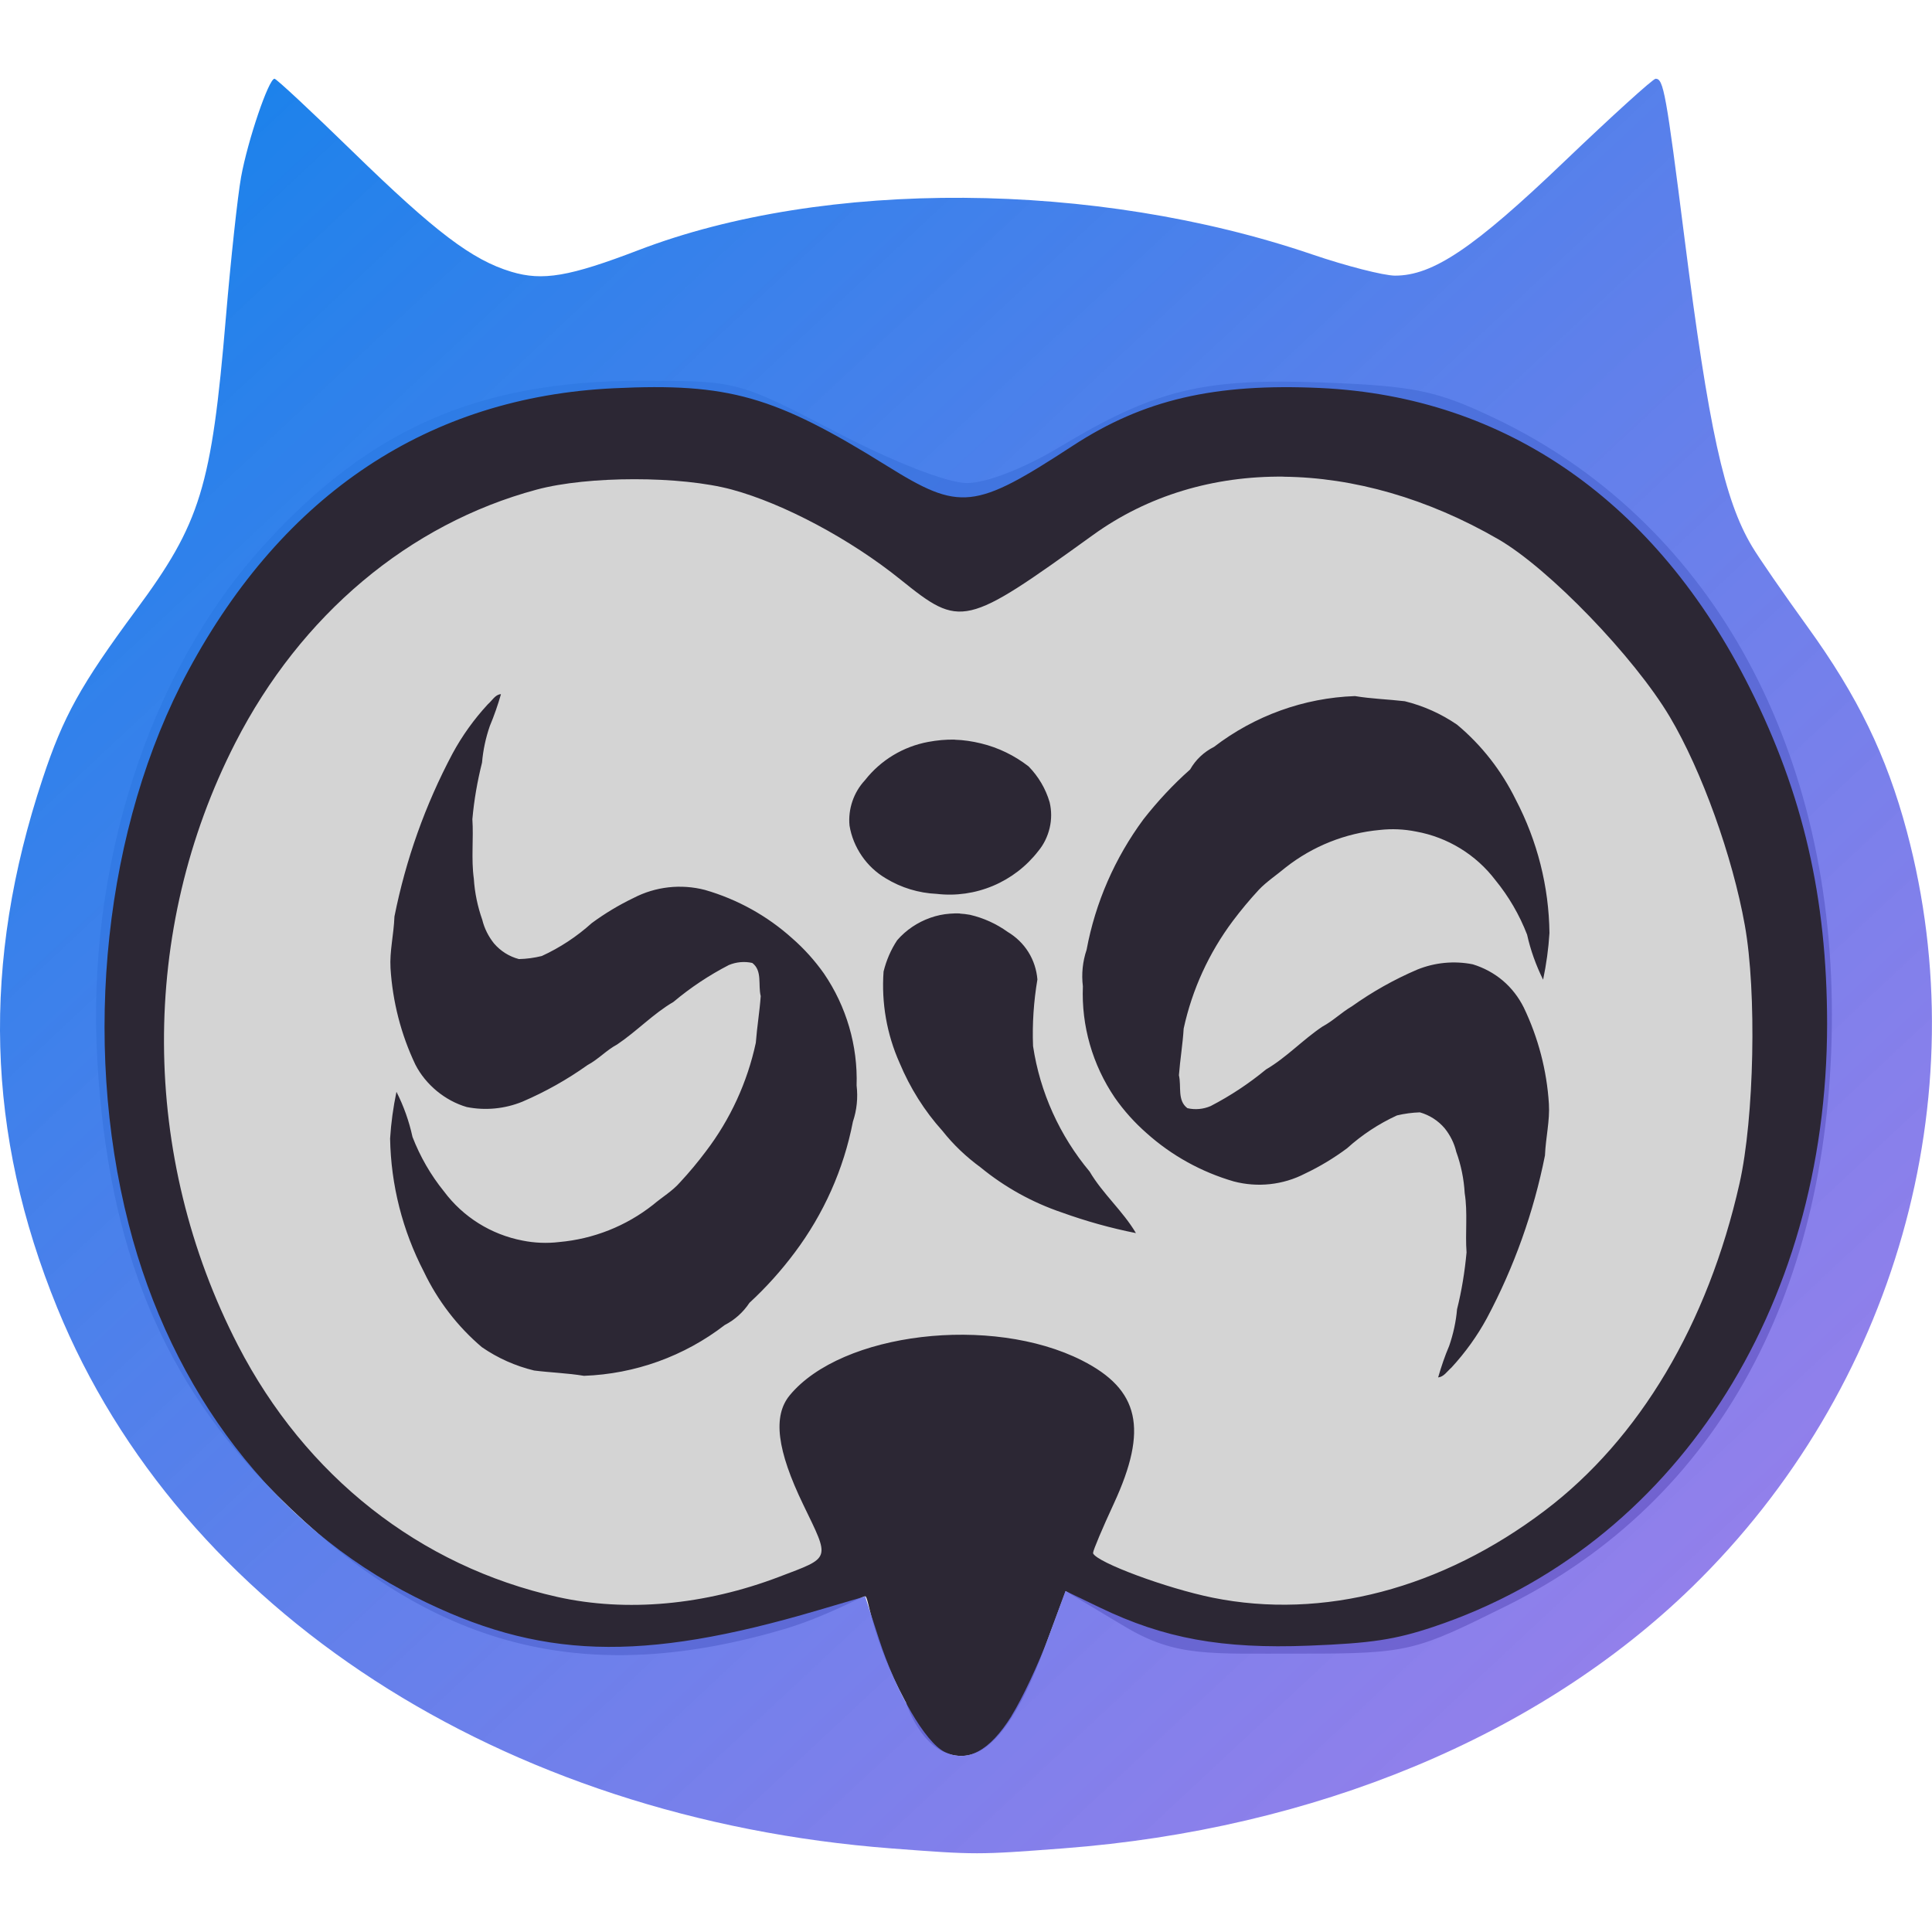
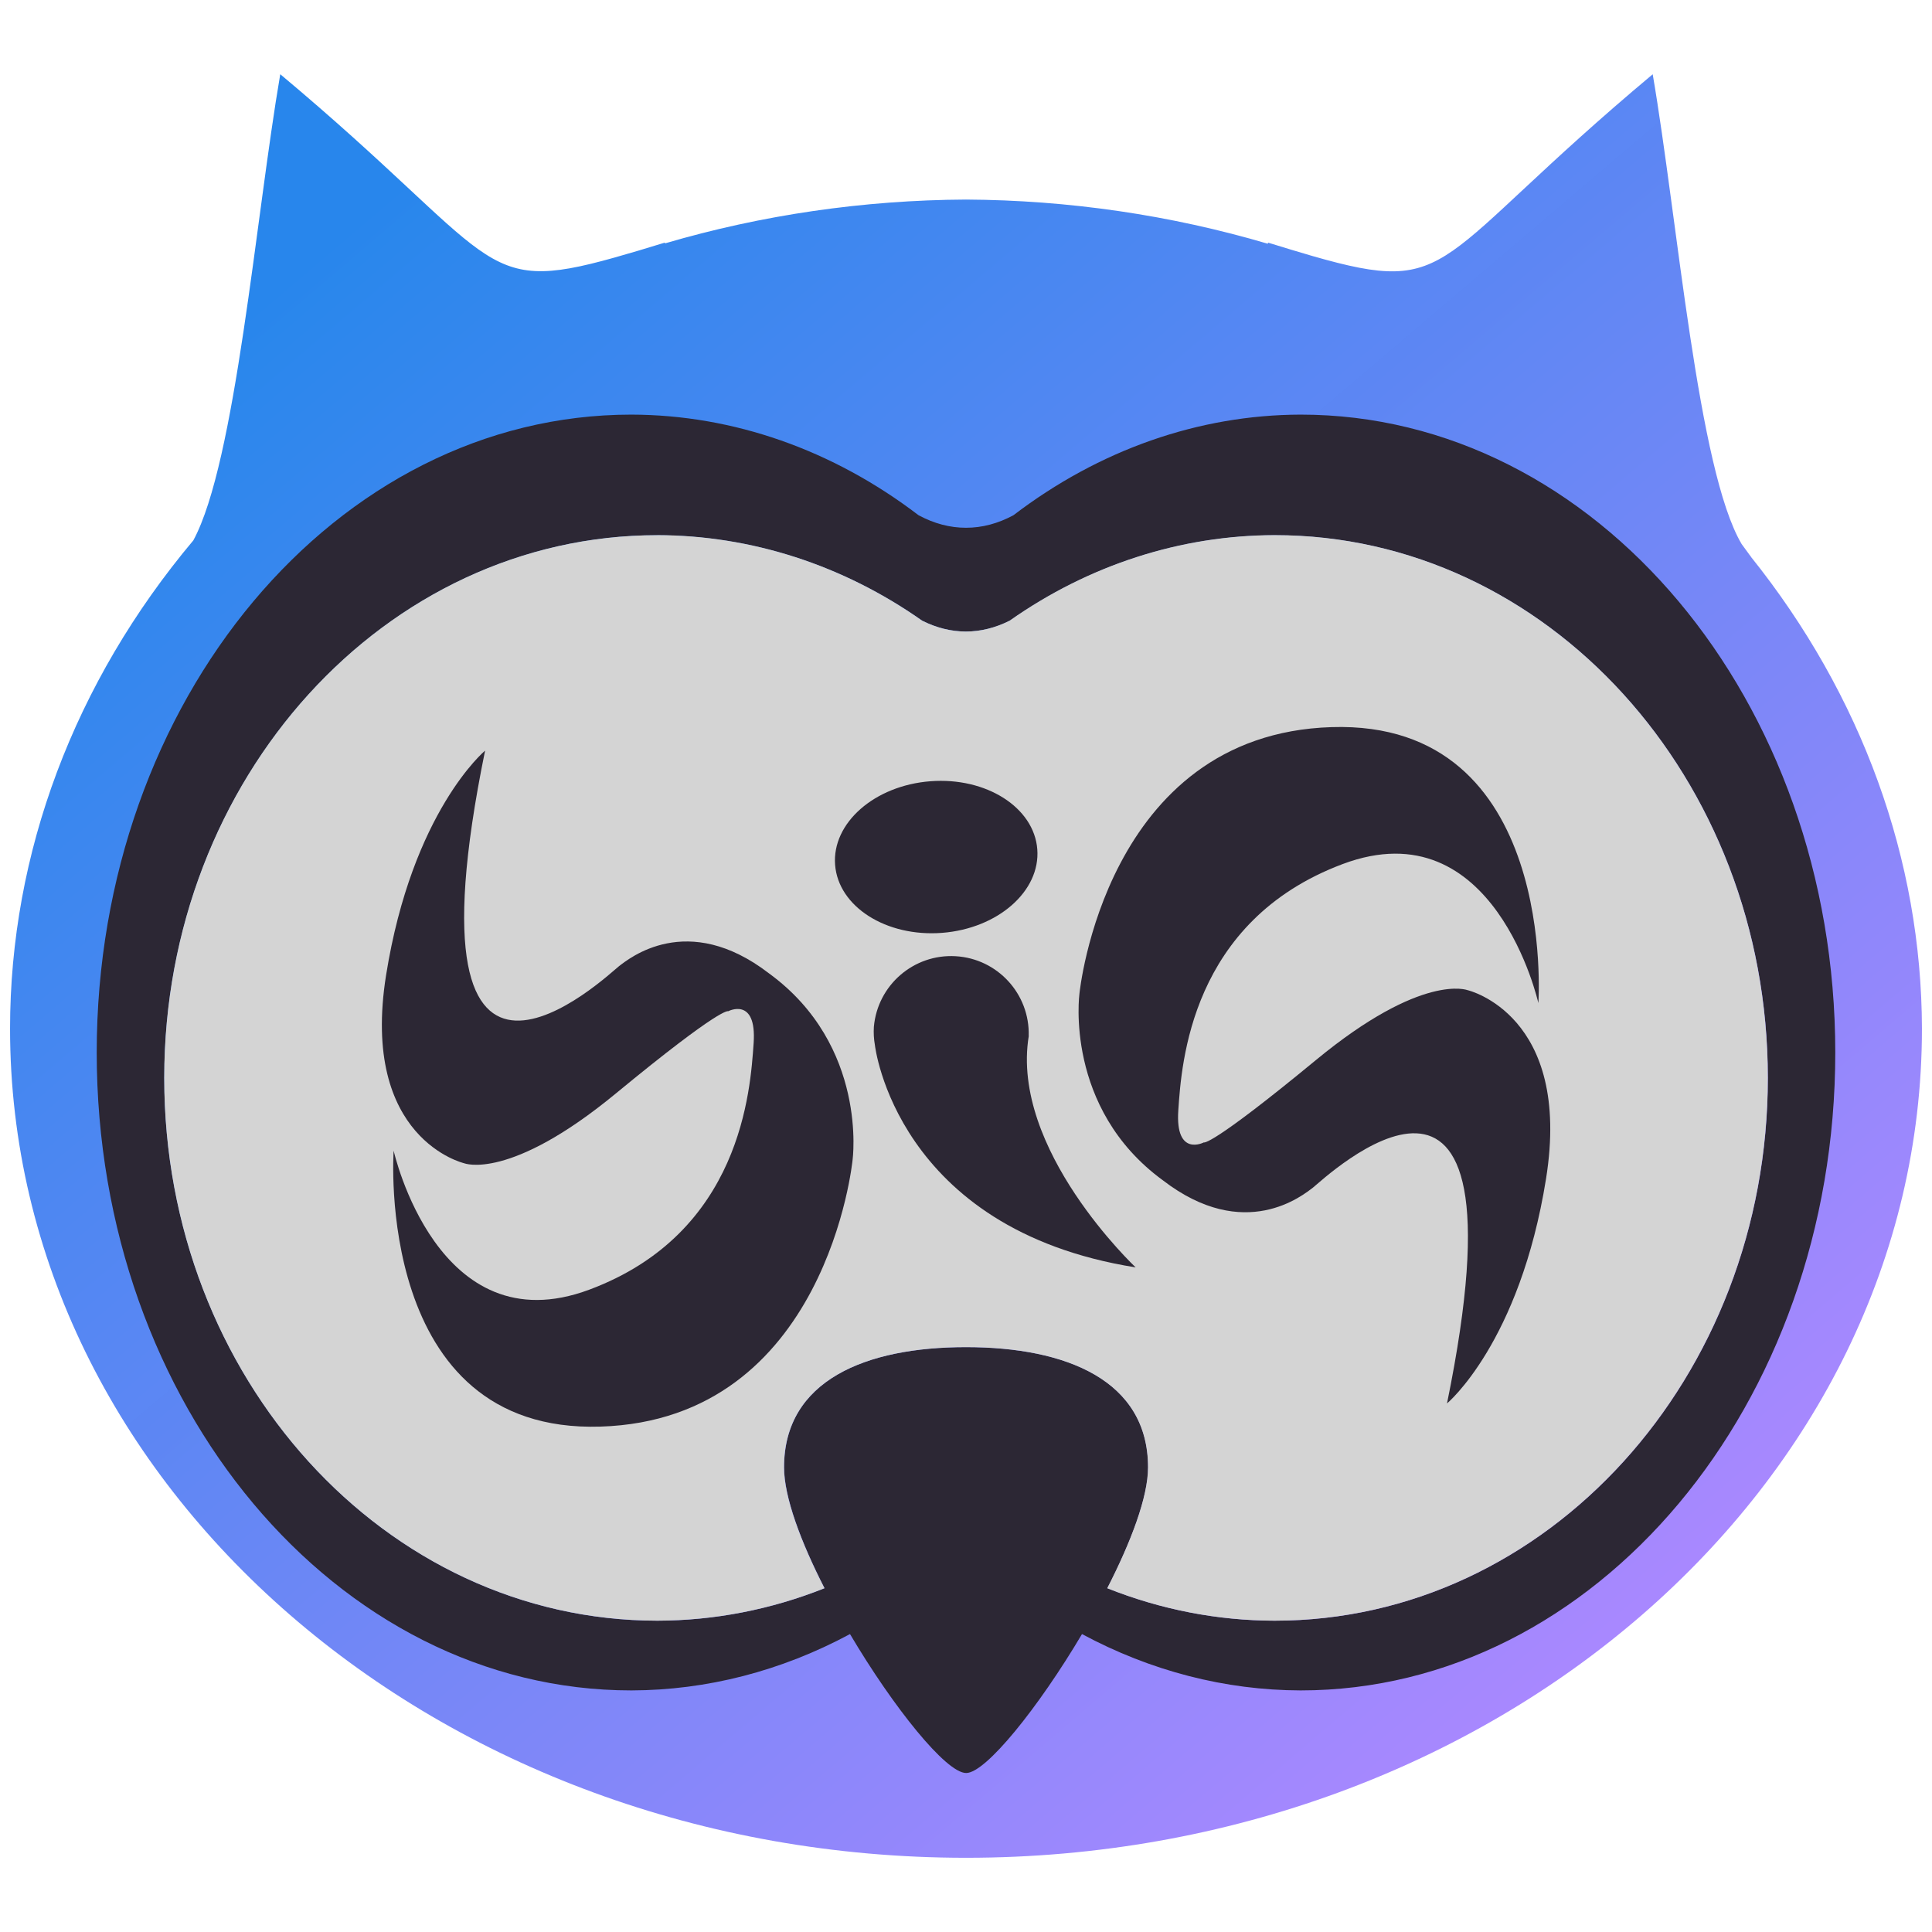
- <svg xmlns="http://www.w3.org/2000/svg" xmlns:xlink="http://www.w3.org/1999/xlink" width="24" height="24" viewBox="0 0 24 24" fill="none" version="1.1" id="svg11" xml:space="preserve">
-   <defs id="defs11">
-     <radialGradient id="paint0_radial_313_57" cx="0" cy="0" r="1" gradientUnits="userSpaceOnUse" gradientTransform="matrix(0,11,-11,0,12,1)">
-       <stop stop-color="#1D4775" id="stop8" />
-       <stop offset="1" stop-color="#002A43" id="stop9" />
+ <svg xmlns="http://www.w3.org/2000/svg" xmlns:xlink="http://www.w3.org/1999/xlink" width="48" height="48" viewBox="0 0 48 48" version="1.1" id="svg26">
+   <defs id="defs21">
+     <radialGradient cx="0" cy="0" r="1" gradientUnits="userSpaceOnUse" gradientTransform="matrix(0,11,-11,0,12,1)" id="radialGradient2">
+       <stop stop-color="#1D4775" id="stop1" />
+       <stop offset="1" stop-color="#002A43" id="stop2" />
    </radialGradient>
-     <linearGradient id="linearGradient14">
-       <stop style="stop-color:#1d82eb;stop-opacity:1" offset="0" id="stop13" />
-       <stop style="stop-color:#9167e7;stop-opacity:0.835" offset="1" id="stop14" />
+     <linearGradient id="linear-gradient" x1="100.05" x2="100.05" y1="164.11" y2="3.23" gradientUnits="userSpaceOnUse">
+       <stop offset="0" id="stop3" />
+       <stop offset=".6" stop-color="#fff" id="stop4" />
+       <stop offset=".66" stop-color="#fff" id="stop5" />
+       <stop offset=".7" stop-color="#fafafa" id="stop6" />
+       <stop offset=".74" stop-color="#ececec" id="stop7" />
+       <stop offset=".78" stop-color="#d5d5d5" id="stop8" />
+       <stop offset=".83" stop-color="#b4b4b4" id="stop9" />
+       <stop offset=".88" stop-color="#8a8a8a" id="stop10" />
+       <stop offset=".93" stop-color="#575757" id="stop11" />
+       <stop offset=".98" stop-color="#1b1b1b" id="stop12" />
+       <stop offset="1" id="stop13" />
    </linearGradient>
-     <linearGradient xlink:href="#linearGradient14" id="linearGradient1" gradientUnits="userSpaceOnUse" gradientTransform="matrix(1.30893,0,0,1.30893,-36.65005,-52.68836)" x1="30.606" y1="41" x2="46.336" y2="57.842" />
+     <linearGradient x1="106.56" x2="195.62" y1="83.76" y2="83.76" gradientUnits="userSpaceOnUse" id="linearGradient15">
+       <stop offset="0" id="stop14" />
+       <stop offset="1" stop-color="#fff" id="stop15" />
+     </linearGradient>
+     <linearGradient x1="100.54" x2="100.54" y1="86.27" y2="5.83" gradientUnits="userSpaceOnUse" id="linearGradient17">
+       <stop offset="0" stop-color="#fff" stop-opacity=".6" id="stop16" />
+       <stop offset="1" stop-color="#fff" stop-opacity="0" id="stop17" />
+     </linearGradient>
+     <style id="style2">.cls-3{fill:#0d0e0e}</style>
+     <radialGradient id="paint0_radial_313_57-5" cx="0" cy="0" r="1" gradientUnits="userSpaceOnUse" gradientTransform="matrix(0,11,-11,0,12,1)">
+       <stop stop-color="#1D4775" id="stop18" />
+       <stop offset="1" stop-color="#002A43" id="stop19" />
+     </radialGradient>
+     <linearGradient xlink:href="#linearGradient37" id="linearGradient38" x1="4.525" y1="30.605" x2="19.912" y2="48.942" gradientUnits="userSpaceOnUse" gradientTransform="matrix(1.984334,0,0,2.012723,-0.2460836,-56.05288)" />
+     <linearGradient id="linearGradient37">
+       <stop style="stop-color:#2082eb;stop-opacity:0.996;" offset="0" id="stop20" />
+       <stop style="stop-color:#a884ff;stop-opacity:1;" offset="1" id="stop21" />
+     </linearGradient>
  </defs>
-   <g id="g2" transform="matrix(1.080709,0,0,1.080709,-24.85631,2.058471)">
-     <path style="fill:#2c2734;fill-opacity:1;stroke-width:0.444;stroke-miterlimit:2" d="m 33.409,17.657 c -0.405,-0.754 -0.421,-1.215 -0.464,-1.213 -0.043,0.002 -0.457,0.237 -0.93,0.377 -2.416,0.713 -4.151,0.135 -5.829,-1.536 -1.313,-1.308 -1.941,-2.826 -2.067,-4.997 -0.13,-2.229 0.589,-4.461 1.904,-5.914 1.226,-1.355 2.479,-1.902 4.35,-1.902 1.097,0 1.113,0.004 2.235,0.588 0.668,0.348 1.284,0.588 1.507,0.588 0.223,0 0.659,-0.17 1.068,-0.416 1.093,-0.658 1.643,-0.792 3.026,-0.74 1.049,0.04 1.304,0.093 1.969,0.409 2.438,1.159 3.879,3.707 3.879,6.859 0,3.112 -1.277,5.574 -3.744,6.796 -1.029,0.51 -1.11,0.549 -2.343,0.547 -1.076,-0.002 -1.448,0.044 -2.044,-0.313 l -0.677,-0.405 -0.234,0.631 c -0.397,1.071 -0.735,1.279 -0.994,1.262 -0.431,-0.028 -0.61,-0.62 -0.61,-0.62 z" id="path2-3" />
-     <g id="g1-2" transform="matrix(0.9253185,0,0,0.9253185,23,-1.904743)">
-       <path id="path2-7-6-6-6-7" style="opacity:1;fill:#d4d4d4;fill-opacity:1;stroke-width:0.007" d="M 15.947,5.921 C 15.078,5.912 14.26,6.154 13.579,6.645 11.985,7.794 11.937,7.804 11.187,7.2 10.565,6.698 9.735,6.256 9.093,6.082 c -0.636,-0.172 -1.787,-0.172 -2.426,0 -1.585,0.426 -2.93,1.556 -3.743,3.144 -1.194,2.333 -1.182,5.134 0.033,7.488 0.84,1.626 2.259,2.742 3.968,3.124 0.857,0.191 1.828,0.103 2.756,-0.251 0.645,-0.246 0.632,-0.203 0.299,-0.892 -0.329,-0.681 -0.383,-1.104 -0.169,-1.363 0.645,-0.78 2.505,-1.002 3.63,-0.432 0.714,0.362 0.824,0.851 0.396,1.777 -0.142,0.306 -0.258,0.582 -0.258,0.611 v 0.003 0.003 0.003 c 0.053,0.114 0.906,0.432 1.485,0.55 1.369,0.277 2.844,-0.11 4.129,-1.084 1.173,-0.889 2.022,-2.315 2.416,-4.062 0.183,-0.812 0.215,-2.378 0.066,-3.206 C 21.523,10.641 21.14,9.574 20.743,8.905 20.3,8.16 19.241,7.062 18.613,6.699 17.735,6.191 16.815,5.931 15.947,5.922 Z M 6.212,8.624 h 0.002 0.002 c 0.001,8.21e-5 0.006,-4.97e-5 0.007,0 -0.039,0.135 -0.084,0.265 -0.138,0.394 -0.051,0.146 -0.084,0.301 -0.097,0.455 -0.058,0.232 -0.099,0.465 -0.12,0.703 0.016,0.242 -0.016,0.494 0.018,0.739 0.011,0.175 0.047,0.346 0.105,0.511 0.026,0.107 0.077,0.208 0.146,0.294 0.082,0.095 0.188,0.162 0.309,0.194 0.095,-0.002 0.191,-0.015 0.284,-0.038 0.227,-0.104 0.436,-0.242 0.621,-0.409 0.163,-0.12 0.336,-0.224 0.519,-0.312 0.273,-0.142 0.589,-0.177 0.887,-0.1 0.402,0.116 0.773,0.321 1.084,0.601 0.148,0.129 0.28,0.276 0.394,0.437 0.279,0.409 0.422,0.896 0.406,1.391 0.018,0.152 0.003,0.305 -0.046,0.45 -0.114,0.59 -0.363,1.146 -0.723,1.626 -0.168,0.225 -0.356,0.434 -0.562,0.624 -0.077,0.117 -0.183,0.212 -0.307,0.276 -0.503,0.388 -1.114,0.608 -1.749,0.631 -0.204,-0.034 -0.414,-0.04 -0.619,-0.066 C 6.403,16.969 6.183,16.871 5.986,16.735 5.682,16.477 5.437,16.157 5.265,15.797 5,15.285 4.856,14.72 4.846,14.143 c 0.012,-0.195 0.039,-0.389 0.079,-0.58 0.09,0.177 0.157,0.366 0.199,0.56 0.095,0.245 0.226,0.473 0.391,0.677 0.238,0.319 0.586,0.536 0.977,0.611 0.149,0.03 0.304,0.036 0.455,0.018 0.426,-0.038 0.83,-0.198 1.166,-0.463 0.113,-0.096 0.239,-0.169 0.335,-0.279 0.114,-0.123 0.222,-0.252 0.322,-0.386 0.303,-0.398 0.514,-0.858 0.619,-1.347 0.016,-0.207 0.047,-0.384 0.061,-0.58 -0.035,-0.14 0.023,-0.315 -0.105,-0.412 -0.097,-0.022 -0.2,-0.012 -0.291,0.026 -0.246,0.127 -0.476,0.28 -0.688,0.458 -0.253,0.148 -0.453,0.363 -0.7,0.529 -0.136,0.073 -0.23,0.182 -0.368,0.256 -0.253,0.18 -0.525,0.333 -0.81,0.455 -0.219,0.089 -0.459,0.112 -0.69,0.066 C 5.661,13.712 5.536,13.643 5.426,13.553 5.317,13.462 5.225,13.352 5.16,13.225 4.981,12.849 4.877,12.442 4.851,12.026 4.839,11.815 4.891,11.614 4.9,11.385 5.041,10.678 5.283,9.998 5.621,9.362 5.741,9.14 5.889,8.934 6.06,8.749 6.113,8.703 6.147,8.637 6.211,8.624 Z m 10.62,0.023 c 0.204,0.034 0.413,0.04 0.619,0.064 0.232,0.057 0.452,0.156 0.649,0.291 0.306,0.255 0.553,0.573 0.729,0.931 0.268,0.512 0.412,1.079 0.419,1.657 -0.012,0.195 -0.039,0.389 -0.079,0.58 -0.088,-0.178 -0.156,-0.366 -0.199,-0.56 -0.095,-0.245 -0.227,-0.473 -0.394,-0.677 -0.241,-0.317 -0.593,-0.532 -0.984,-0.603 -0.149,-0.03 -0.301,-0.037 -0.452,-0.02 -0.426,0.039 -0.832,0.201 -1.168,0.465 -0.112,0.094 -0.241,0.179 -0.335,0.279 -0.114,0.123 -0.221,0.252 -0.322,0.386 -0.297,0.397 -0.506,0.853 -0.611,1.337 -0.012,0.197 -0.044,0.382 -0.059,0.58 0.033,0.14 -0.023,0.312 0.105,0.409 0.097,0.023 0.198,0.013 0.289,-0.026 0.245,-0.127 0.475,-0.279 0.688,-0.455 0.256,-0.15 0.453,-0.366 0.7,-0.532 0.136,-0.073 0.228,-0.17 0.368,-0.253 0.253,-0.18 0.525,-0.333 0.81,-0.455 0.219,-0.089 0.459,-0.112 0.69,-0.066 0.137,0.042 0.264,0.11 0.373,0.202 0.109,0.092 0.197,0.207 0.261,0.335 0.18,0.376 0.286,0.781 0.312,1.196 0.013,0.212 -0.039,0.413 -0.049,0.642 -0.14,0.704 -0.383,1.386 -0.721,2.02 -0.12,0.222 -0.269,0.428 -0.44,0.614 -0.056,0.049 -0.096,0.116 -0.166,0.123 0.039,-0.135 0.083,-0.265 0.138,-0.394 0.05,-0.146 0.084,-0.299 0.097,-0.453 0.058,-0.232 0.096,-0.468 0.118,-0.706 -0.018,-0.242 0.016,-0.493 -0.023,-0.736 -0.01,-0.176 -0.045,-0.348 -0.105,-0.514 -0.025,-0.107 -0.075,-0.206 -0.143,-0.291 -0.081,-0.096 -0.189,-0.165 -0.309,-0.199 -0.095,0.003 -0.191,0.016 -0.284,0.038 -0.227,0.104 -0.436,0.242 -0.621,0.409 -0.163,0.121 -0.338,0.227 -0.522,0.314 -0.272,0.141 -0.588,0.175 -0.885,0.097 -0.402,-0.117 -0.772,-0.321 -1.084,-0.601 -0.148,-0.13 -0.281,-0.278 -0.394,-0.44 -0.276,-0.407 -0.416,-0.891 -0.396,-1.383 -0.019,-0.152 -0.003,-0.308 0.046,-0.453 0.109,-0.587 0.351,-1.14 0.706,-1.621 0.175,-0.223 0.368,-0.431 0.58,-0.619 0.069,-0.122 0.172,-0.218 0.297,-0.281 0.504,-0.387 1.117,-0.609 1.751,-0.631 z m -4.972,0.542 c 0.11,0.003 0.22,0.02 0.327,0.046 0.215,0.052 0.416,0.15 0.591,0.286 0.122,0.125 0.212,0.277 0.261,0.445 0.025,0.105 0.025,0.215 0,0.32 -0.025,0.105 -0.072,0.203 -0.141,0.286 -0.147,0.19 -0.341,0.339 -0.562,0.432 -0.221,0.093 -0.462,0.128 -0.7,0.1 -0.223,-0.01 -0.441,-0.076 -0.631,-0.192 -0.119,-0.07 -0.221,-0.165 -0.299,-0.279 -0.078,-0.114 -0.131,-0.242 -0.153,-0.378 -0.01,-0.102 0.003,-0.205 0.036,-0.302 0.033,-0.097 0.086,-0.186 0.156,-0.261 0.196,-0.25 0.475,-0.418 0.787,-0.476 0.109,-0.02 0.22,-0.031 0.33,-0.028 z m 0.064,2.16 c 0.042,0.002 0.084,0.008 0.125,0.015 0.169,0.039 0.327,0.111 0.468,0.212 0.104,0.062 0.194,0.148 0.258,0.251 0.064,0.102 0.102,0.22 0.112,0.34 -0.046,0.274 -0.065,0.551 -0.054,0.828 0.086,0.574 0.331,1.114 0.703,1.559 0.163,0.277 0.412,0.488 0.575,0.764 -0.313,-0.062 -0.62,-0.148 -0.92,-0.256 -0.369,-0.125 -0.711,-0.315 -1.012,-0.562 -0.176,-0.129 -0.335,-0.279 -0.47,-0.45 -0.225,-0.249 -0.405,-0.537 -0.534,-0.846 -0.159,-0.356 -0.227,-0.746 -0.199,-1.135 0.034,-0.138 0.09,-0.27 0.169,-0.389 0.11,-0.127 0.253,-0.223 0.412,-0.279 0.079,-0.028 0.16,-0.045 0.243,-0.051 0.042,-0.003 0.083,-0.005 0.125,-0.003 z" />
-       <path style="fill:url(#linearGradient1);fill-opacity:1;stroke-width:0.007" d="M 11.076,22.962 C 6.239,22.593 2.247,20.006 0.711,16.246 -0.173,14.081 -0.232,11.965 0.53,9.672 0.787,8.896 1.001,8.512 1.689,7.58 2.492,6.495 2.628,6.052 2.806,3.943 2.867,3.222 2.952,2.437 2.995,2.198 3.078,1.742 3.338,0.978 3.41,0.978 c 0.023,0 0.459,0.406 0.969,0.903 C 5.409,2.884 5.864,3.229 6.352,3.376 6.741,3.493 7.071,3.437 7.935,3.106 10.245,2.221 13.606,2.243 16.299,3.16 c 0.425,0.145 0.888,0.263 1.03,0.264 0.47,0.001 0.98,-0.342 2.104,-1.418 0.591,-0.565 1.101,-1.028 1.134,-1.028 0.098,0 0.129,0.174 0.359,1.985 0.3,2.364 0.493,3.245 0.838,3.824 0.084,0.142 0.394,0.59 0.688,0.997 0.627,0.867 0.983,1.602 1.235,2.542 0.885,3.308 -0.144,6.93 -2.668,9.389 -1.9,1.85 -4.687,3.009 -7.809,3.246 -1.068,0.081 -1.083,0.081 -2.135,9.52e-4 z m 1.49,-1.648 c 0.132,-0.212 0.337,-0.648 0.455,-0.968 l 0.215,-0.582 0.426,0.205 c 0.801,0.386 1.517,0.516 2.598,0.474 0.776,-0.03 1.071,-0.075 1.547,-0.234 2.975,-0.994 4.891,-3.931 4.89,-7.495 C 22.695,11.15 22.4,9.868 21.736,8.544 20.577,6.233 18.709,4.928 16.403,4.82 15.088,4.759 14.206,4.964 13.33,5.535 12.105,6.335 11.927,6.354 11.016,5.786 9.622,4.918 9.05,4.755 7.627,4.823 5.329,4.932 3.525,6.129 2.339,8.331 1.299,10.261 1.013,12.915 1.598,15.206 c 0.533,2.089 1.81,3.75 3.561,4.633 1.535,0.774 2.795,0.815 5,0.165 l 0.588,-0.173 0.174,0.536 c 0.211,0.653 0.574,1.276 0.81,1.394 0.284,0.141 0.561,-0.006 0.835,-0.445 z" id="path3-3-5-0-3-0" />
-     </g>
+   <path style="display:inline;fill:url(#linearGradient38);fill-opacity:0.969;stroke-width:1.992" d="M 6.963,1.844 C 6.353,5.395 5.856,11.482 4.804,13.425 A 23.75,20.599 0 0 0 0.25,25.557 23.75,20.599 0 0 0 24,46.156 23.75,20.599 0 0 0 47.75,25.557 23.75,20.599 0 0 0 43.498,13.83 h 0.004 C 43.49,13.818 43.48,13.801 43.468,13.787 a 23.75,20.599 0 0 0 -0.198,-0.271 c -1.088,-1.837 -1.59,-8.064 -2.209,-11.671 -5.54,4.638 -4.881,5.541 -8.449,4.517 -0.331,-0.095 -0.697,-0.208 -1.108,-0.334 l -0.004,0.028 A 23.75,20.599 0 0 0 24,4.958 23.75,20.599 0 0 0 16.52,6.047 V 6.027 C 16.046,6.173 15.633,6.297 15.264,6.4 11.862,7.356 12.425,6.417 6.963,1.844 Z" id="path21" />
+   <path style="display:inline;fill:#2c2734;fill-opacity:1;stroke-width:2.044" d="M 15.687,10.301 A 13.284,15.849 0 0 0 2.403,26.147 13.284,15.849 0 0 0 15.687,41.998 13.284,15.849 0 0 0 21.118,40.598 c 1.081,1.826 2.387,3.452 2.886,3.452 0.489,-4e-6 1.795,-1.625 2.878,-3.452 a 13.284,15.849 0 0 0 5.431,1.4 A 13.284,15.849 0 0 0 45.597,26.147 13.284,15.849 0 0 0 32.312,10.301 13.284,15.849 0 0 0 25.18,12.8 4.54,9.147 0 0 1 24,13.112 4.54,9.147 0 0 1 22.82,12.8 13.284,15.849 0 0 0 15.687,10.301 Z m 0.645,2.997 A 12.253,13.486 0 0 1 22.911,15.421 4.188,7.783 0 0 0 24,15.69 a 4.188,7.783 0 0 0 1.089,-0.269 12.253,13.486 0 0 1 6.579,-2.123 12.253,13.486 0 0 1 12.255,13.482 12.253,13.486 0 0 1 -12.255,13.486 12.253,13.486 0 0 1 -4.156,-0.807 c 0.59,-1.152 1.014,-2.269 1.013,-3.005 -9.06e-4,-2.157 -2.025,-2.984 -4.52,-2.985 -2.497,-0.001 -4.523,0.826 -4.524,2.985 -5.46e-4,0.736 0.416,1.853 1.005,3.005 A 12.253,13.486 0 0 1 16.333,40.266 12.253,13.486 0 0 1 4.082,26.78 12.253,13.486 0 0 1 16.333,13.298 Z" id="path22" />
+   <path style="display:inline;fill:#d4d4d4;fill-opacity:1;stroke-width:1.975" d="M 16.331,13.296 A 12.253,13.486 0 0 0 4.08,26.778 12.253,13.486 0 0 0 16.331,40.265 12.253,13.486 0 0 0 20.483,39.459 c -0.589,-1.152 -1.006,-2.267 -1.005,-3.003 9.05e-4,-2.159 2.027,-2.988 4.524,-2.987 2.496,7.82e-4 4.52,0.83 4.52,2.987 5.5e-4,0.736 -0.423,1.851 -1.013,3.003 a 12.253,13.486 0 0 0 4.156,0.806 12.253,13.486 0 0 0 12.255,-13.487 12.253,13.486 0 0 0 -12.255,-13.483 12.253,13.486 0 0 0 -6.579,2.124 4.188,7.783 0 0 1 -1.089,0.272 4.188,7.783 0 0 1 -1.089,-0.272 12.253,13.486 0 0 0 -6.579,-2.124 z" id="path23" />
+   <g transform="matrix(2.026667,0,0,2.026667,52.15563,-35.61729)" id="g26">
+     <path d="m -16.306,29.508 c -1.004,-0.773 -1.72,-0.181 -1.842,-0.088 -0.122,0.093 -2.705,2.563 -1.64,-2.644 0,0 -0.893,0.743 -1.214,2.754 -0.32,2.011 0.959,2.305 0.959,2.305 0,0 0.553,0.22 1.858,-0.856 1.305,-1.076 1.377,-1.008 1.377,-1.008 0,0 0.352,-0.183 0.312,0.392 -0.04,0.574 -0.149,2.325 -2.014,3.021 -1.864,0.696 -2.399,-1.704 -2.399,-1.704 0,0 -0.245,3.47 2.535,3.383 2.779,-0.086 3.091,-3.269 3.091,-3.269 0,0 0.192,-1.399 -1.023,-2.286" class="cls-3" style="display:inline;fill:#2c2734;fill-opacity:1;stroke-width:0.111" id="path24" />
+     <ellipse cx="-16.369" cy="26.905" class="cls-3" rx="1.243" ry="0.932" style="display:inline;fill:#2c2734;fill-opacity:1;stroke-width:0.111" transform="rotate(-4.397371)" id="ellipse24" />
+     <path d="m -13.124,30.273 a 0.951,0.951 0 0 0 -1.898,-0.11 0.941,0.941 0 0 0 0.013,0.225 c 0,0 0.254,2.255 3.196,2.723 1.48e-4,-0.001 -1.539,-1.445 -1.31,-2.838" class="cls-3" style="display:inline;fill:#2c2734;fill-opacity:1;stroke-width:0.111" id="path25" />
+     <path d="m -7.743,29.713 c 0,0 -0.553,-0.221 -1.858,0.855 -1.305,1.076 -1.376,1.011 -1.376,1.011 0,0 -0.352,0.184 -0.313,-0.392 0.039,-0.576 0.15,-2.32 2.014,-3.02 1.864,-0.7 2.4,1.704 2.4,1.704 0,0 0.245,-3.471 -2.535,-3.383 -2.78,0.087 -3.091,3.269 -3.091,3.269 0,0 -0.189,1.401 1.022,2.286 1.004,0.773 1.721,0.181 1.842,0.089 0.121,-0.092 2.707,-2.562 1.642,2.647 0,0 0.892,-0.742 1.214,-2.754 0.322,-2.012 -0.96,-2.312 -0.96,-2.312" class="cls-3" style="display:inline;fill:#2c2734;fill-opacity:1;stroke-width:0.111" id="path26" />
  </g>
</svg>
